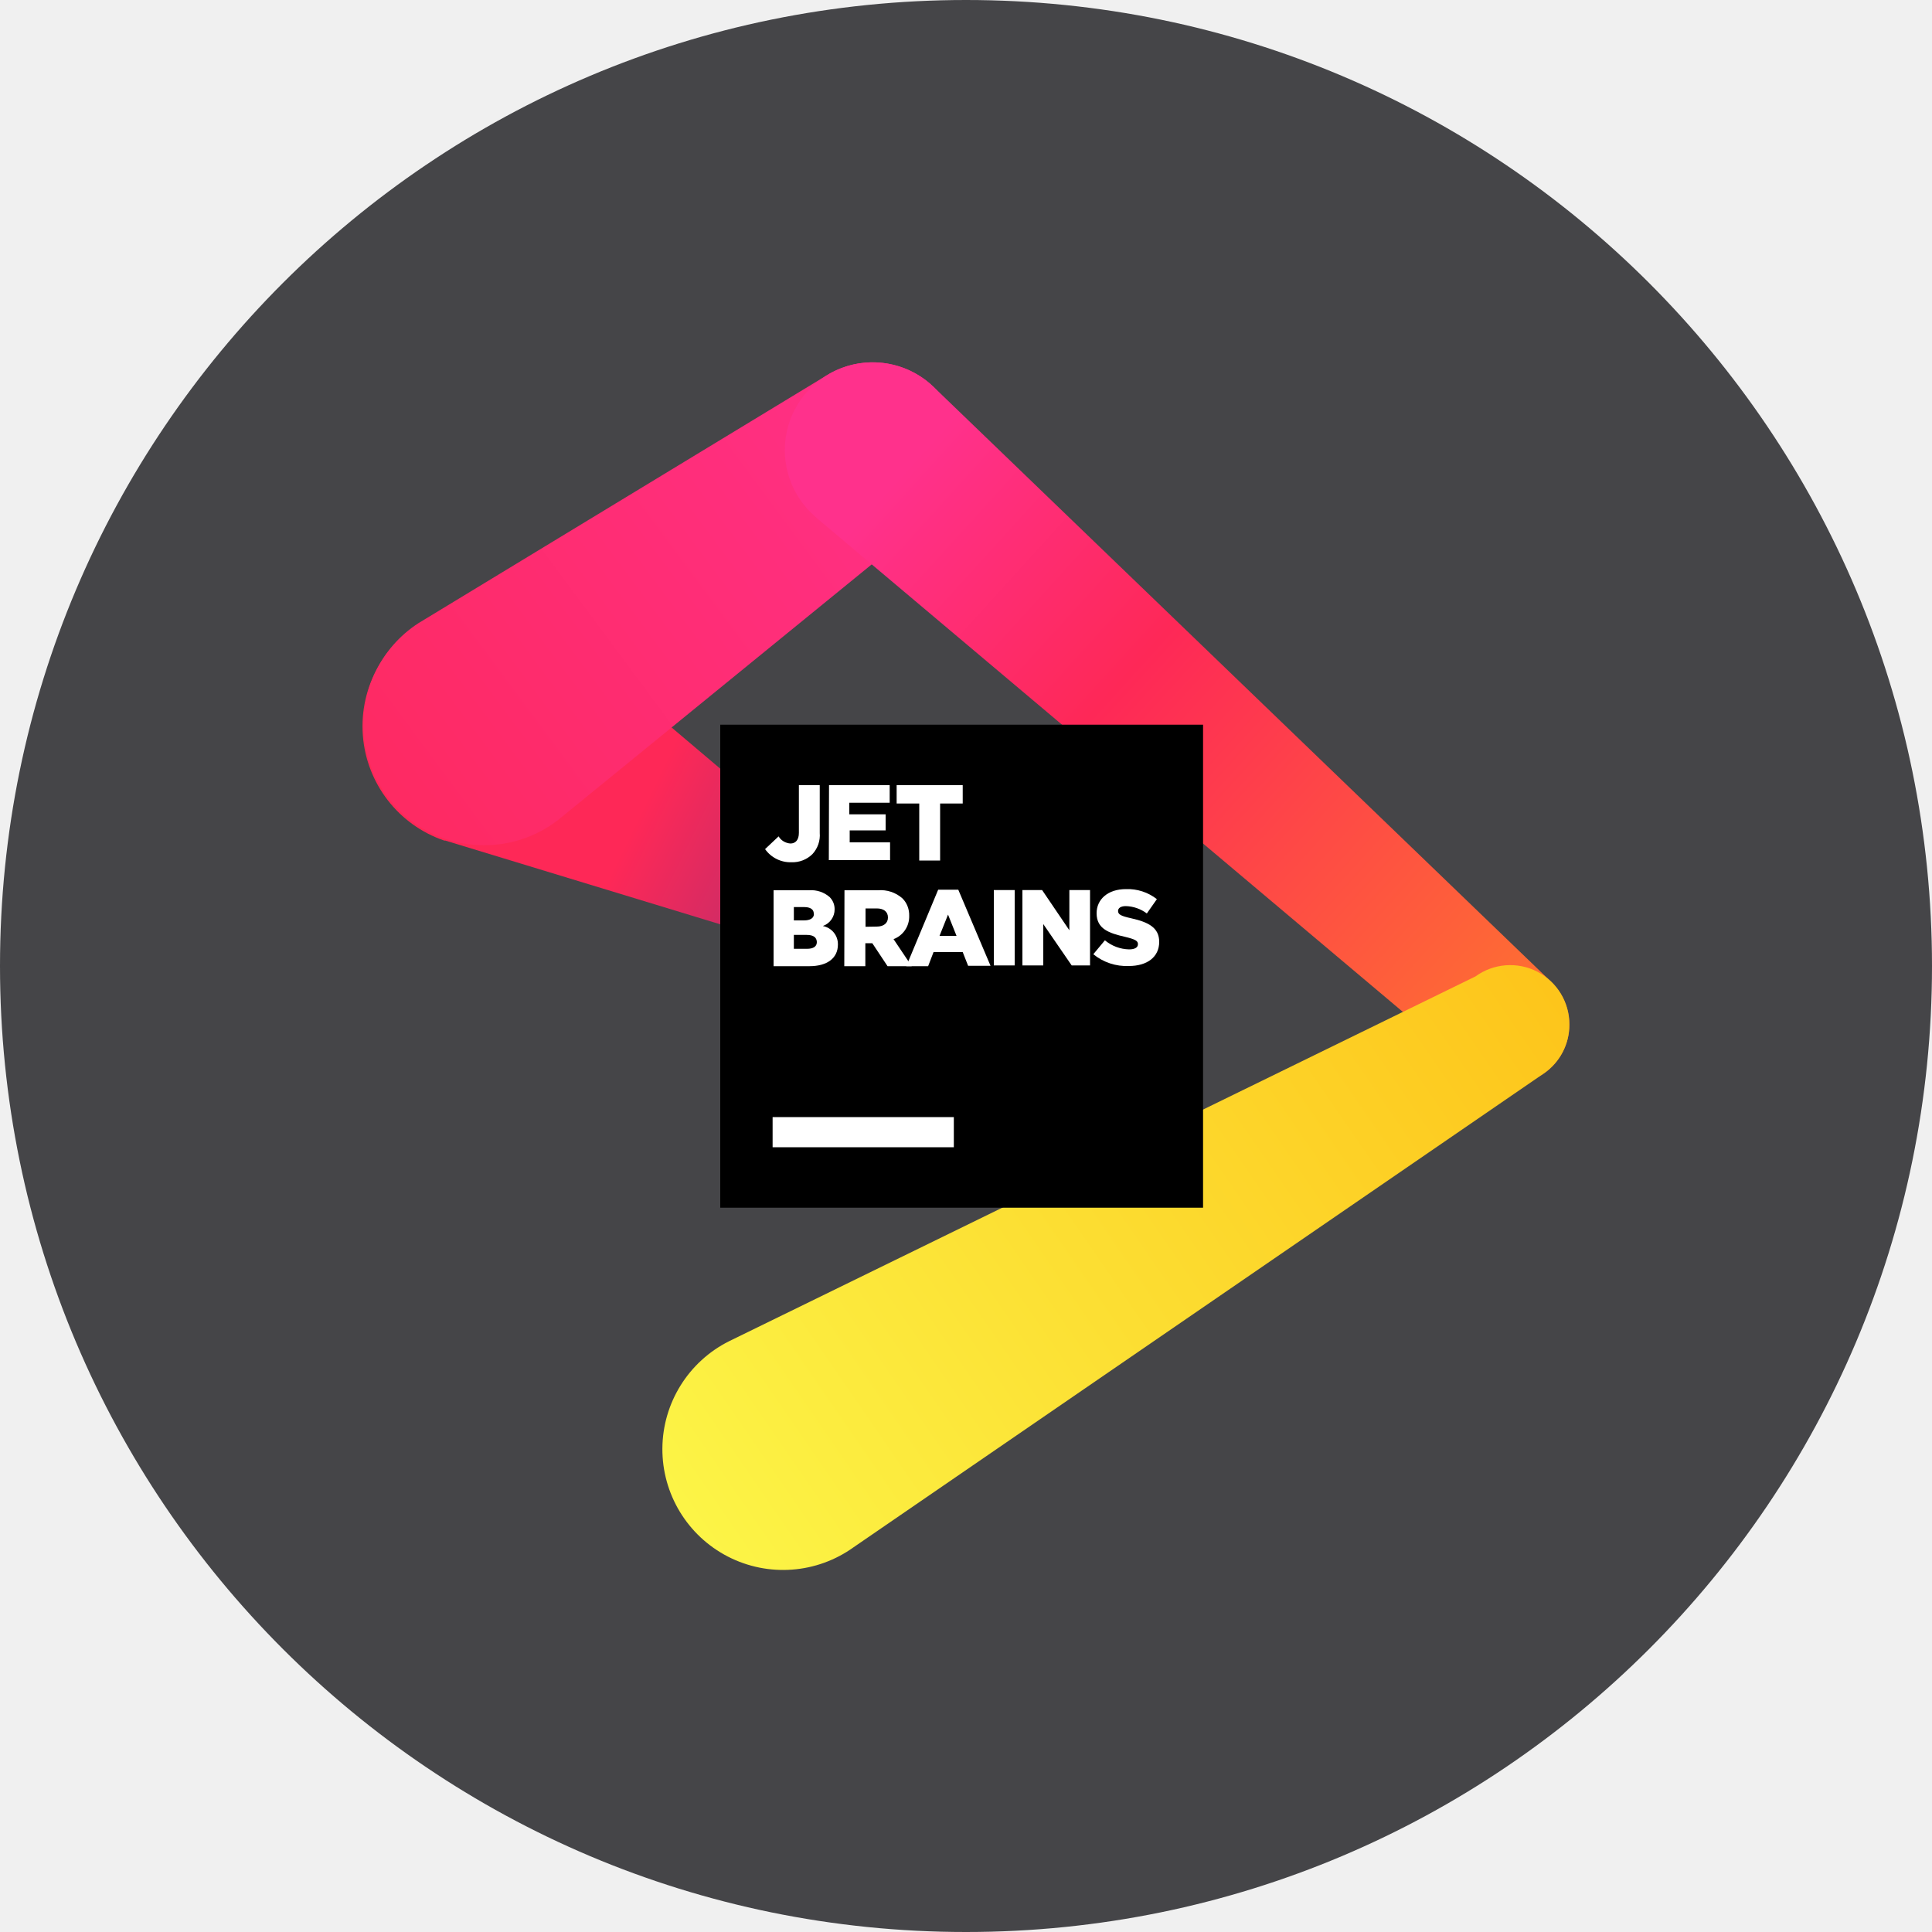
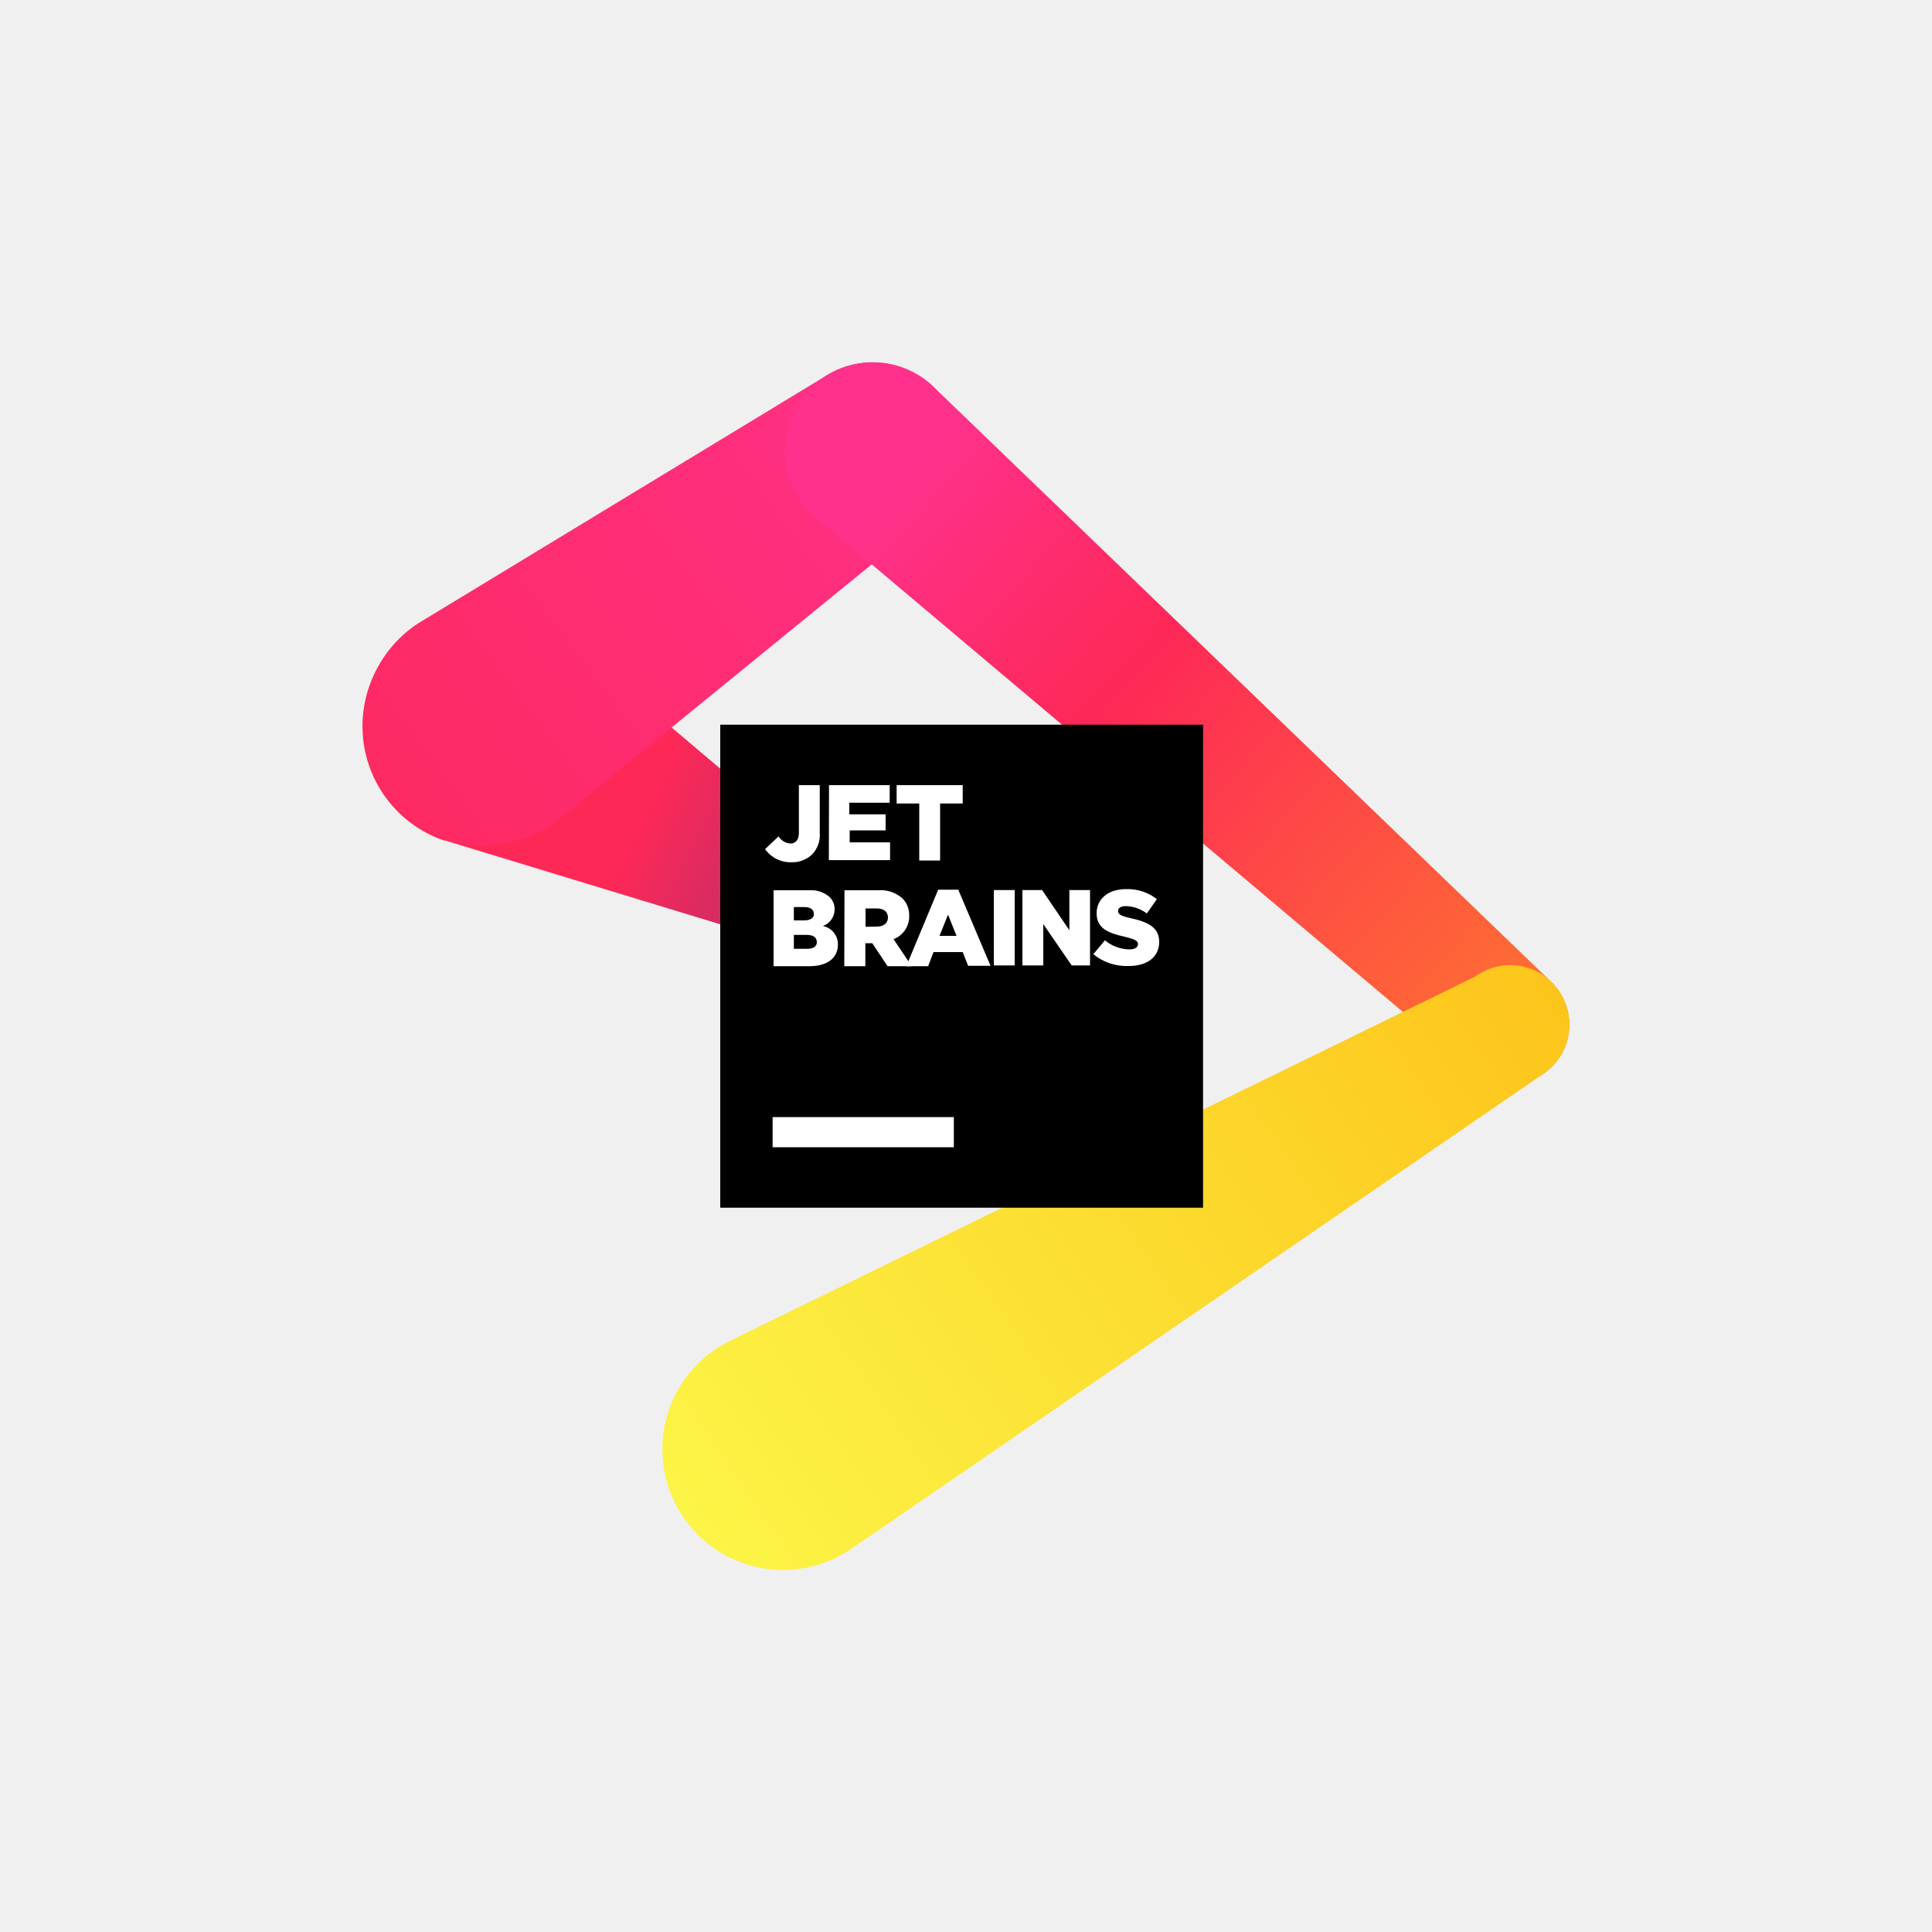
<svg xmlns="http://www.w3.org/2000/svg" viewBox="0 0 100 100" width="100" height="100">
-   <circle cx="50" cy="50" r="50" fill="#454548" />
  <linearGradient id="a" gradientUnits="userSpaceOnUse" x1="32.64" y1="61.16" x2="82.77" y2="85.54" gradientTransform="scale(.71111)">
    <stop offset=".21" stop-color="#fe2857" />
    <stop offset="1" stop-color="#293896" />
  </linearGradient>
  <linearGradient id="b" gradientUnits="userSpaceOnUse" x1="17.38" y1="69.86" x2="82.95" y2="21.23" gradientTransform="scale(.71111)">
    <stop offset="0" stop-color="#fe2857" />
    <stop offset=".01" stop-color="#fe2857" />
    <stop offset=".86" stop-color="#ff318c" />
  </linearGradient>
  <linearGradient id="c" gradientUnits="userSpaceOnUse" x1="74.17" y1="21.58" x2="160.27" y2="99.76" gradientTransform="scale(.71111)">
    <stop offset=".02" stop-color="#ff318c" />
    <stop offset=".21" stop-color="#fe2857" />
    <stop offset=".86" stop-color="#fdb60d" />
  </linearGradient>
  <linearGradient id="d" gradientUnits="userSpaceOnUse" x1="155.46" y1="89.8" x2="55.07" y2="158.9" gradientTransform="scale(.71111)">
    <stop offset=".01" stop-color="#fdb60d" />
    <stop offset=".86" stop-color="#fcf84a" />
  </linearGradient>
  <path d="M 46.26 47.39 L 29.03 32.8 A 6.25 6.25 0 0 0 18.78 38.05 A 6.25 6.25 0 0 0 23     43.51 L 23.06 43.51 L 23.22 43.56 L 44.96 50.18 C 45.11 50.24 45.28 50.27 45.45 50.27 A     1.56 1.56 0 0 0 46.25 47.39 L 46.26 47.39" fill="url(#a)" />
  <path d="M 49.71 23.31 A 4.54 4.54 0 0 0 42.69 19.49 L 21.65 32.26 A 6.25 6.25 0 0 0     18.84 38.1 A 6.25 6.25 0 0 0 29.11 42.26 L 47.97 26.89 L 48.12 26.77 A 4.56 4.56 0 0 0     49.71 23.31 L 49.71 23.31" fill="url(#b)" />
  <path d="M 80.31 50.84 L 48.39 20.09 A 4.55 4.55 0 0 0 43.88 18.94 A 4.55 4.55 0 0 0     40.72 22.36 A 4.55 4.55 0 0 0 42.22 26.76 L 42.27 26.81 L 76.19 55.39 A 3.07 3.07 0 0 0     79.46 55.82 A 3.07 3.07 0 0 0 81.23 53.03 A 3.09 3.09 0 0 0 80.31 50.84 L 80.31 50.84" fill="url(#c)" />
  <path d="M 81.23 53.04 A 3.06 3.06 0 0 0 76.37 50.54 L 37.74 69.42 A 6.25 6.25 0 1 0 44.19     80.08 L 79.91 55.56 A 3.05 3.05 0 0 0 81.23 53.04 L 81.23 53.04" fill="url(#d)" />
  <path d="M 37.28 37.51 L 62.27 37.51 L 62.27 62.51 L 37.28 62.51 L 37.28 37.51" />
  <path d="M 39.99 57.82 L 49.37 57.82 L 49.37 59.38 L 39.99 59.38 L 39.99 57.82 M 39.6 43.95     L 40.3 43.29 C 40.43 43.51 40.66 43.64 40.91 43.66 C 41.18 43.66 41.35 43.47 41.35 43.11     L 41.35 40.64 L 42.43 40.64 L 42.43 43.11 A 1.44 1.44 0 0 1 42.05 44.21 A 1.47 1.47 0 0 1     40.97 44.63 A 1.61 1.61 0 0 1 39.6 43.95 M 42.91 40.64 L 46.05 40.64 L 46.05 41.55 L 43.96     41.55 L 43.96 42.15 L 45.84 42.15 L 45.84 42.98 L 43.98 42.98 L 43.98 43.6 L 46.07 43.6 L     46.07 44.52 L 42.9 44.52 L 42.91 40.64 M 47.58 41.59 L 46.41 41.59 L 46.41 40.64 L 49.83     40.64 L 49.83 41.59 L 48.66 41.59 L 48.66 44.54 L 47.58 44.54 L 47.58 41.59 M 40.04 46.08     L 41.88 46.08 A 1.45 1.45 0 0 1 42.94 46.43 C 43.11 46.6 43.2 46.82 43.2 47.06 A 0.91 0.91     0 0 1 42.59 47.93 C 43.05 48.02 43.38 48.42 43.37 48.89 C 43.37 49.59 42.82 50.01 41.89     50.01 L 40.04 50.01 L 40.04 46.08 M 42.12 47.28 C 42.12 47.07 41.94 46.95 41.63 46.95 L     41.09 46.95 L 41.09 47.64 L 41.61 47.64 C 41.94 47.64 42.13 47.52 42.13 47.3 L 42.12 47.28      M 41.75 48.39 L 41.09 48.39 L 41.09 49.11 L 41.77 49.11 C 42.1 49.11 42.28 48.99 42.28      48.76 C 42.27 48.53 42.12 48.39 41.75 48.39 L 41.75 48.39 M 43.71 46.08 L 45.44 46.08 C      45.9 46.04 46.36 46.19 46.71 46.5 C 46.95 46.74 47.07 47.07 47.06 47.41 A 1.25 1.25 0 0 1      46.25 48.61 L 47.19 50.01 L 45.94 50.01 L 45.15 48.82 L 44.79 48.82 L 44.79 50.01 L 43.7      50.01 L 43.71 46.08 M 45.38 47.96 C 45.74 47.96 45.96 47.78 45.96 47.49 C 45.96 47.18      45.73 47.02 45.38 47.02 L 44.8 47.02 L 44.8 47.97 L 45.38 47.96" fill="#fff" />
  <path d="M 48.56 46.05 L 49.6 46.05 L 51.27 49.99 L 50.11 49.99 L 49.83 49.28 L 48.32 49.28      L 48.04 50.01 L 46.91 50.01 L 48.56 46.05 M 49.51 48.44 L 49.07 47.34 L 48.63 48.44 L     49.51 48.44 M 51.44 46.07 L 52.52 46.07 L 52.52 49.97 L 51.44 49.97 L 51.44 46.07 M 52.92      46.07 L 53.94 46.07 L 55.35 48.15 L 55.35 46.07 L 56.42 46.07 L 56.42 49.97 L 55.47 49.97      L 54 47.83 L 54 49.97 L 52.92 49.97 L 52.92 46.07 M 56.59 49.39 L 57.19 48.67 A 2.02 2.02      0 0 0 58.44 49.14 C 58.74 49.14 58.9 49.04 58.9 48.87 C 58.9 48.7 58.77 48.62 58.23 48.49      C 57.4 48.3 56.76 48.08 56.76 47.27 C 56.76 46.55 57.34 46.02 58.28 46.02 A 2.45 2.45 0 0      1 59.88 46.54 L 59.36 47.28 A 1.9 1.9 0 0 0 58.27 46.9 C 58 46.9 57.87 47.01 57.87 47.15 C      57.87 47.33 58.01 47.41 58.55 47.53 C 59.45 47.73 60 48.02 60 48.75 C 60 49.54 59.37 50      58.43 50 A 2.72 2.72 0 0 1 56.59 49.39 L 56.59 49.39" fill="#fff" />
</svg>
